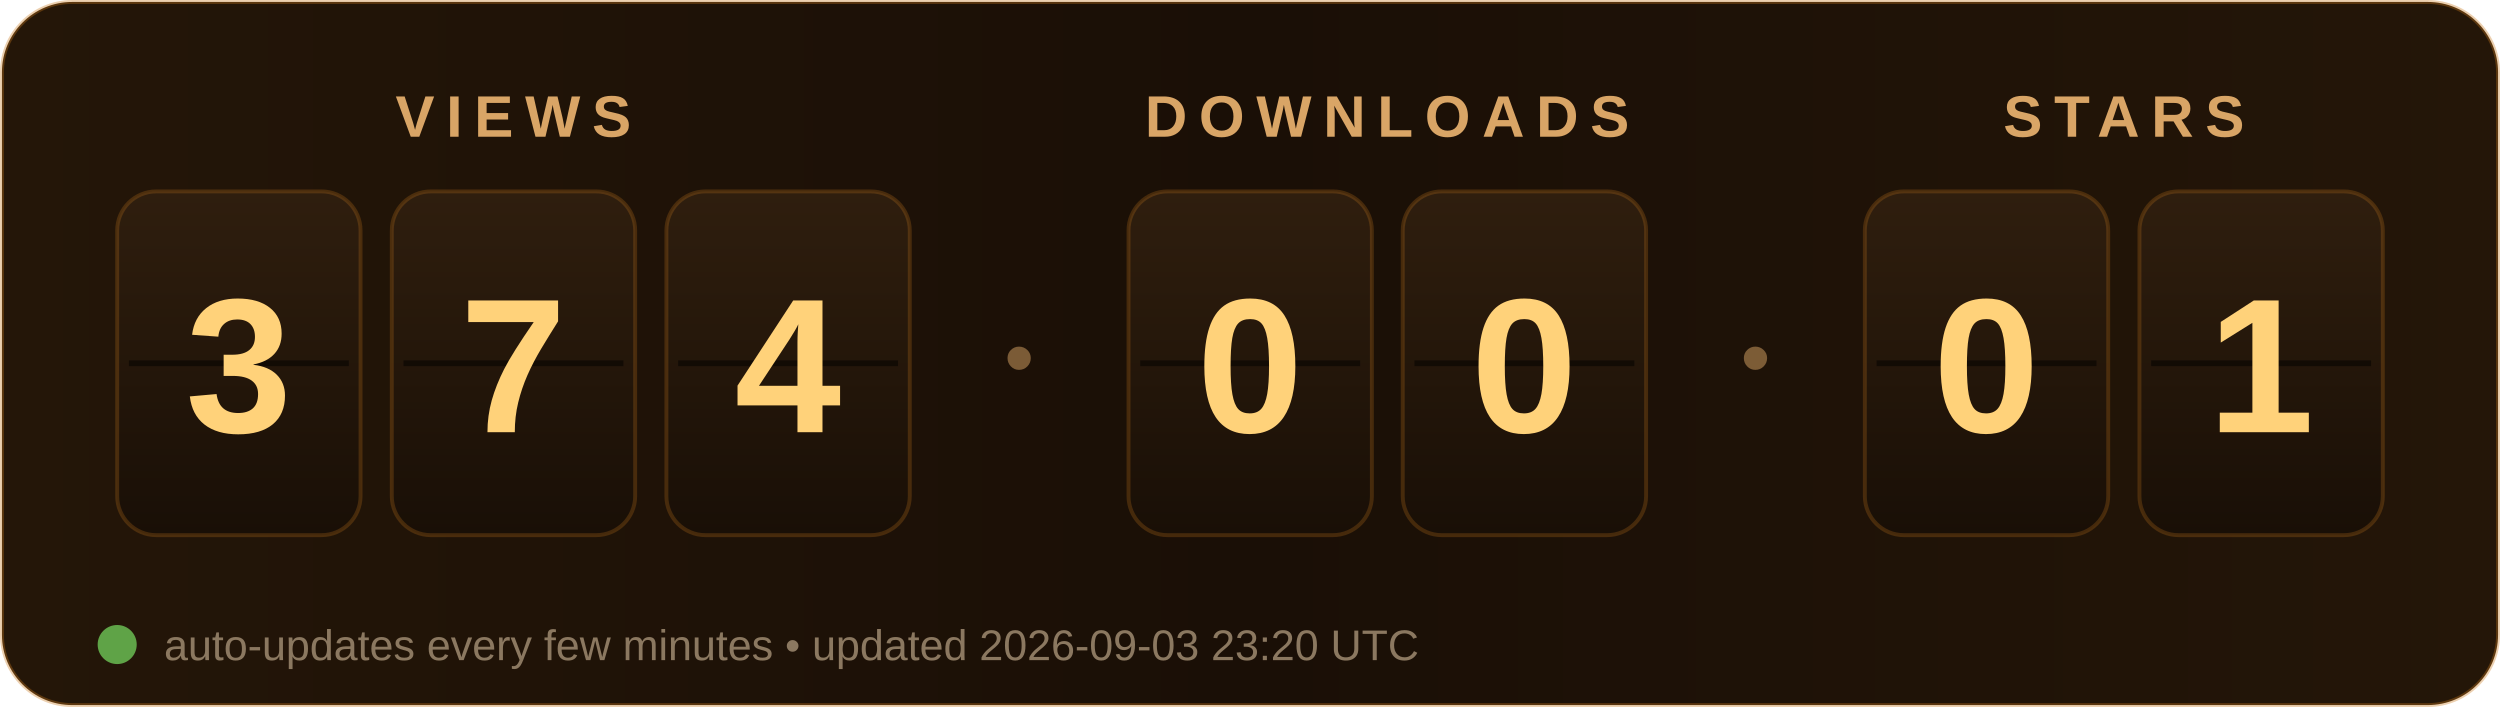
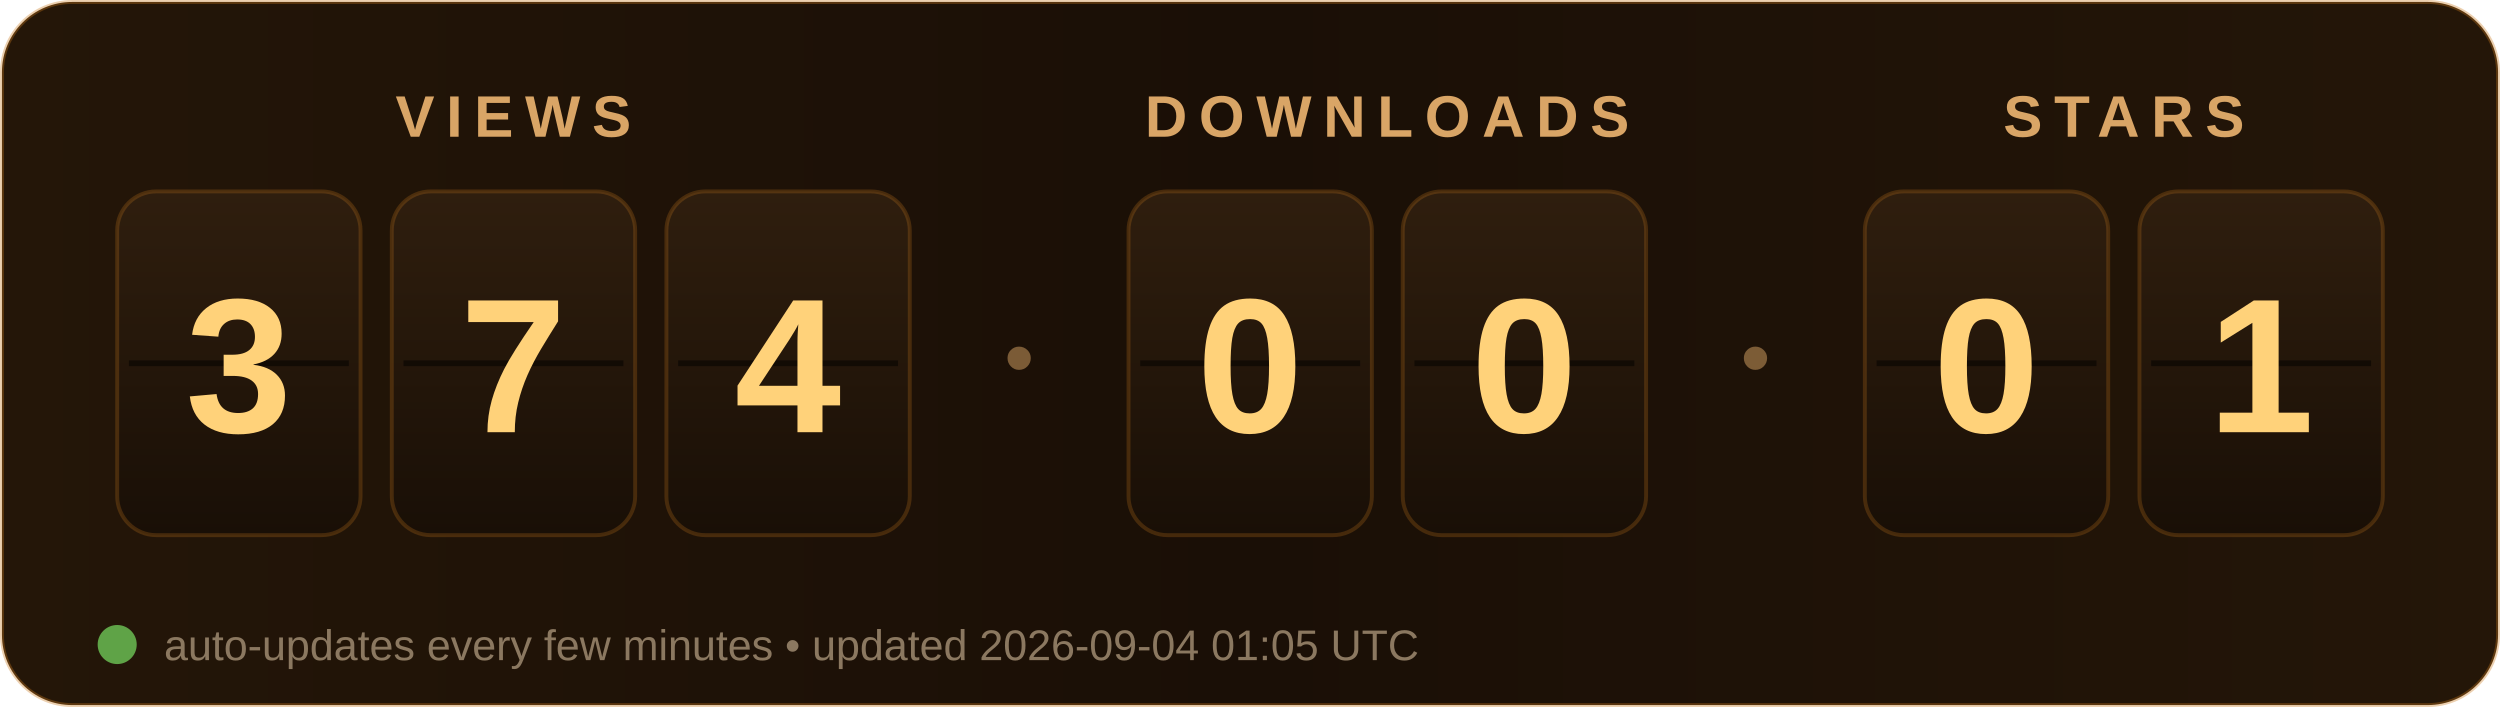
- <svg xmlns="http://www.w3.org/2000/svg" width="640" height="181" viewBox="0 0 640 181" role="img" aria-label="MelonDMA live stats — total views: 374 (tracked since 2026-08-18, GitHub only retains 14 days per API call so earlier history can't be recovered), total downloads: 0, GitHub stars: 1. Updated 2026-09-03 23:20 UTC.">
+ <svg xmlns="http://www.w3.org/2000/svg" width="640" height="181" viewBox="0 0 640 181" role="img" aria-label="MelonDMA live stats — total views: 374 (tracked since 2026-08-18, GitHub only retains 14 days per API call so earlier history can't be recovered), total downloads: 0, GitHub stars: 1. Updated 2026-09-04 01:05 UTC.">
  <defs>
    <linearGradient id="boardBg" x1="0" y1="0" x2="640" y2="0" gradientUnits="userSpaceOnUse">
      <stop offset="0" stop-color="#241608" />
      <stop offset="0.5" stop-color="#1a0f06" />
      <stop offset="1" stop-color="#241608" />
    </linearGradient>
    <linearGradient id="tileBg" x1="0" y1="0" x2="0" y2="88" gradientUnits="userSpaceOnUse">
      <stop offset="0" stop-color="#2f1e0e" />
      <stop offset="1" stop-color="#190f06" />
    </linearGradient>
  </defs>
  <rect x="0.5" y="0.5" width="639" height="180" rx="18" fill="url(#boardBg)" stroke="#C97A1E" stroke-opacity="0.35" />
  <text x="131.4" y="35" text-anchor="middle" font-family="Arial, Helvetica, sans-serif" font-weight="700" font-size="15" letter-spacing="3" fill="#D9A566">VIEWS</text>
  <g transform="translate(30.0,49)">
    <rect width="62.3" height="88" rx="10" fill="url(#tileBg)" stroke="#C97A1E" stroke-opacity="0.25" />
    <line x1="3" y1="44" x2="59.3" y2="44" stroke="#0f0904" stroke-width="1.5" opacity="0.85" />
    <text x="31.1" y="61.64" text-anchor="middle" font-family="Arial, Helvetica, sans-serif" font-weight="900" font-size="49" fill="#FFD27A">3</text>
    <rect x="0" y="44" width="62.3" height="0" rx="10" fill="#3a2410">
      <animate attributeName="height" values="0;88;0" keyTimes="0;0.55;1" dur="0.7s" begin="0.15s" calcMode="spline" keySplines="0.3 0.7 0.3 1;0.3 0 0.7 1" />
      <animate attributeName="y" values="44;0;44" keyTimes="0;0.55;1" dur="0.7s" begin="0.15s" calcMode="spline" keySplines="0.3 0.7 0.3 1;0.3 0 0.7 1" />
    </rect>
  </g>
  <g transform="translate(100.3,49)">
    <rect width="62.3" height="88" rx="10" fill="url(#tileBg)" stroke="#C97A1E" stroke-opacity="0.25" />
    <line x1="3" y1="44" x2="59.3" y2="44" stroke="#0f0904" stroke-width="1.5" opacity="0.85" />
    <text x="31.1" y="61.64" text-anchor="middle" font-family="Arial, Helvetica, sans-serif" font-weight="900" font-size="49" fill="#FFD27A">7</text>
    <rect x="0" y="44" width="62.3" height="0" rx="10" fill="#3a2410">
      <animate attributeName="height" values="0;88;0" keyTimes="0;0.55;1" dur="0.7s" begin="0.24s" calcMode="spline" keySplines="0.3 0.7 0.3 1;0.3 0 0.7 1" />
      <animate attributeName="y" values="44;0;44" keyTimes="0;0.55;1" dur="0.7s" begin="0.24s" calcMode="spline" keySplines="0.3 0.7 0.3 1;0.3 0 0.7 1" />
    </rect>
  </g>
  <g transform="translate(170.6,49)">
    <rect width="62.3" height="88" rx="10" fill="url(#tileBg)" stroke="#C97A1E" stroke-opacity="0.25" />
    <line x1="3" y1="44" x2="59.3" y2="44" stroke="#0f0904" stroke-width="1.5" opacity="0.85" />
    <text x="31.1" y="61.64" text-anchor="middle" font-family="Arial, Helvetica, sans-serif" font-weight="900" font-size="49" fill="#FFD27A">4</text>
    <rect x="0" y="44" width="62.3" height="0" rx="10" fill="#3a2410">
      <animate attributeName="height" values="0;88;0" keyTimes="0;0.55;1" dur="0.7s" begin="0.33s" calcMode="spline" keySplines="0.3 0.7 0.3 1;0.3 0 0.7 1" />
      <animate attributeName="y" values="44;0;44" keyTimes="0;0.55;1" dur="0.7s" begin="0.33s" calcMode="spline" keySplines="0.3 0.7 0.3 1;0.3 0 0.7 1" />
    </rect>
  </g>
  <text x="355.1" y="35" text-anchor="middle" font-family="Arial, Helvetica, sans-serif" font-weight="700" font-size="15" letter-spacing="3" fill="#D9A566">DOWNLOADS</text>
  <g transform="translate(288.9,49)">
    <rect width="62.3" height="88" rx="10" fill="url(#tileBg)" stroke="#C97A1E" stroke-opacity="0.25" />
    <line x1="3" y1="44" x2="59.3" y2="44" stroke="#0f0904" stroke-width="1.5" opacity="0.85" />
    <text x="31.1" y="61.64" text-anchor="middle" font-family="Arial, Helvetica, sans-serif" font-weight="900" font-size="49" fill="#FFD27A">0</text>
    <rect x="0" y="44" width="62.3" height="0" rx="10" fill="#3a2410">
      <animate attributeName="height" values="0;88;0" keyTimes="0;0.55;1" dur="0.7s" begin="0.42s" calcMode="spline" keySplines="0.3 0.7 0.3 1;0.3 0 0.7 1" />
      <animate attributeName="y" values="44;0;44" keyTimes="0;0.55;1" dur="0.7s" begin="0.42s" calcMode="spline" keySplines="0.3 0.7 0.3 1;0.3 0 0.7 1" />
    </rect>
  </g>
  <g transform="translate(359.1,49)">
    <rect width="62.3" height="88" rx="10" fill="url(#tileBg)" stroke="#C97A1E" stroke-opacity="0.25" />
    <line x1="3" y1="44" x2="59.3" y2="44" stroke="#0f0904" stroke-width="1.5" opacity="0.85" />
    <text x="31.1" y="61.64" text-anchor="middle" font-family="Arial, Helvetica, sans-serif" font-weight="900" font-size="49" fill="#FFD27A">0</text>
    <rect x="0" y="44" width="62.3" height="0" rx="10" fill="#3a2410">
      <animate attributeName="height" values="0;88;0" keyTimes="0;0.55;1" dur="0.7s" begin="0.51s" calcMode="spline" keySplines="0.3 0.7 0.3 1;0.3 0 0.7 1" />
      <animate attributeName="y" values="44;0;44" keyTimes="0;0.55;1" dur="0.7s" begin="0.51s" calcMode="spline" keySplines="0.3 0.7 0.3 1;0.3 0 0.7 1" />
    </rect>
  </g>
  <text x="543.7" y="35" text-anchor="middle" font-family="Arial, Helvetica, sans-serif" font-weight="700" font-size="15" letter-spacing="3" fill="#D9A566">STARS</text>
  <g transform="translate(477.4,49)">
    <rect width="62.3" height="88" rx="10" fill="url(#tileBg)" stroke="#C97A1E" stroke-opacity="0.25" />
    <line x1="3" y1="44" x2="59.3" y2="44" stroke="#0f0904" stroke-width="1.5" opacity="0.85" />
    <text x="31.1" y="61.64" text-anchor="middle" font-family="Arial, Helvetica, sans-serif" font-weight="900" font-size="49" fill="#FFD27A">0</text>
    <rect x="0" y="44" width="62.3" height="0" rx="10" fill="#3a2410">
      <animate attributeName="height" values="0;88;0" keyTimes="0;0.55;1" dur="0.7s" begin="0.60s" calcMode="spline" keySplines="0.3 0.7 0.3 1;0.3 0 0.7 1" />
      <animate attributeName="y" values="44;0;44" keyTimes="0;0.55;1" dur="0.7s" begin="0.60s" calcMode="spline" keySplines="0.3 0.7 0.3 1;0.3 0 0.7 1" />
    </rect>
  </g>
  <g transform="translate(547.7,49)">
    <rect width="62.3" height="88" rx="10" fill="url(#tileBg)" stroke="#C97A1E" stroke-opacity="0.25" />
    <line x1="3" y1="44" x2="59.3" y2="44" stroke="#0f0904" stroke-width="1.5" opacity="0.85" />
    <text x="31.1" y="61.64" text-anchor="middle" font-family="Arial, Helvetica, sans-serif" font-weight="900" font-size="49" fill="#FFD27A">1</text>
    <rect x="0" y="44" width="62.3" height="0" rx="10" fill="#3a2410">
      <animate attributeName="height" values="0;88;0" keyTimes="0;0.55;1" dur="0.7s" begin="0.69s" calcMode="spline" keySplines="0.3 0.7 0.3 1;0.3 0 0.7 1" />
      <animate attributeName="y" values="44;0;44" keyTimes="0;0.55;1" dur="0.7s" begin="0.69s" calcMode="spline" keySplines="0.3 0.7 0.3 1;0.3 0 0.7 1" />
    </rect>
  </g>
  <text x="260.9" y="99" text-anchor="middle" font-family="Arial, Helvetica, sans-serif" font-size="22" fill="#D9A566" opacity="0.5">•</text>
  <text x="449.4" y="99" text-anchor="middle" font-family="Arial, Helvetica, sans-serif" font-size="22" fill="#D9A566" opacity="0.5">•</text>
  <circle cx="30" cy="165" r="5" fill="#5FA347">
    <animate attributeName="opacity" values="1;0.35;1" dur="1.8s" repeatCount="indefinite" />
  </circle>
-   <text x="42" y="169" font-family="Arial, Helvetica, sans-serif" font-size="11" fill="#8B7860">auto-updates every few minutes • updated 2026-09-03 23:20 UTC</text>
+   <text x="42" y="169" font-family="Arial, Helvetica, sans-serif" font-size="11" fill="#8B7860">auto-updates every few minutes • updated 2026-09-04 01:05 UTC</text>
</svg>
